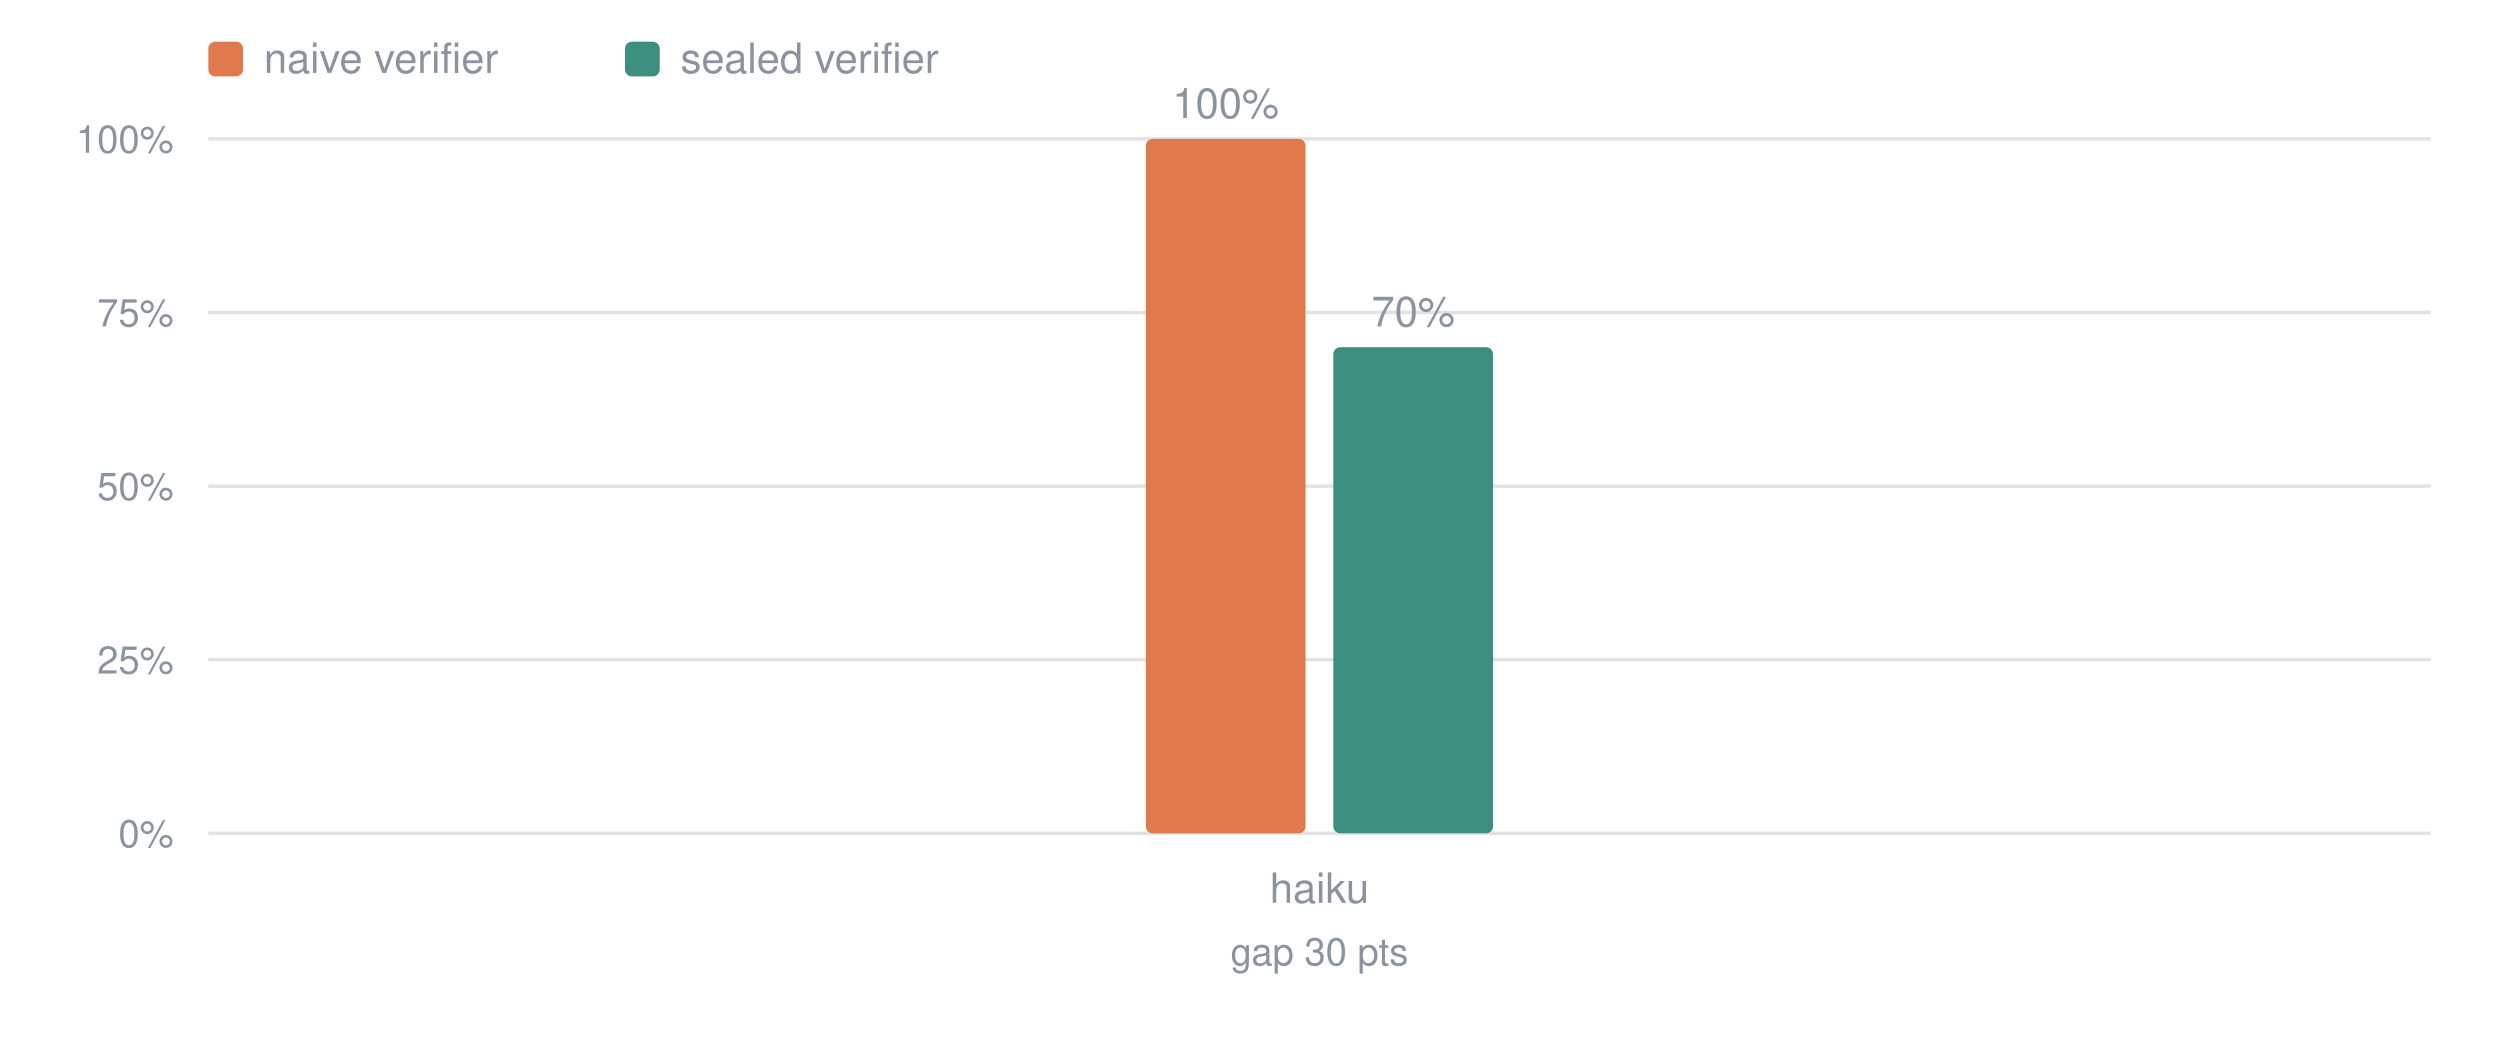
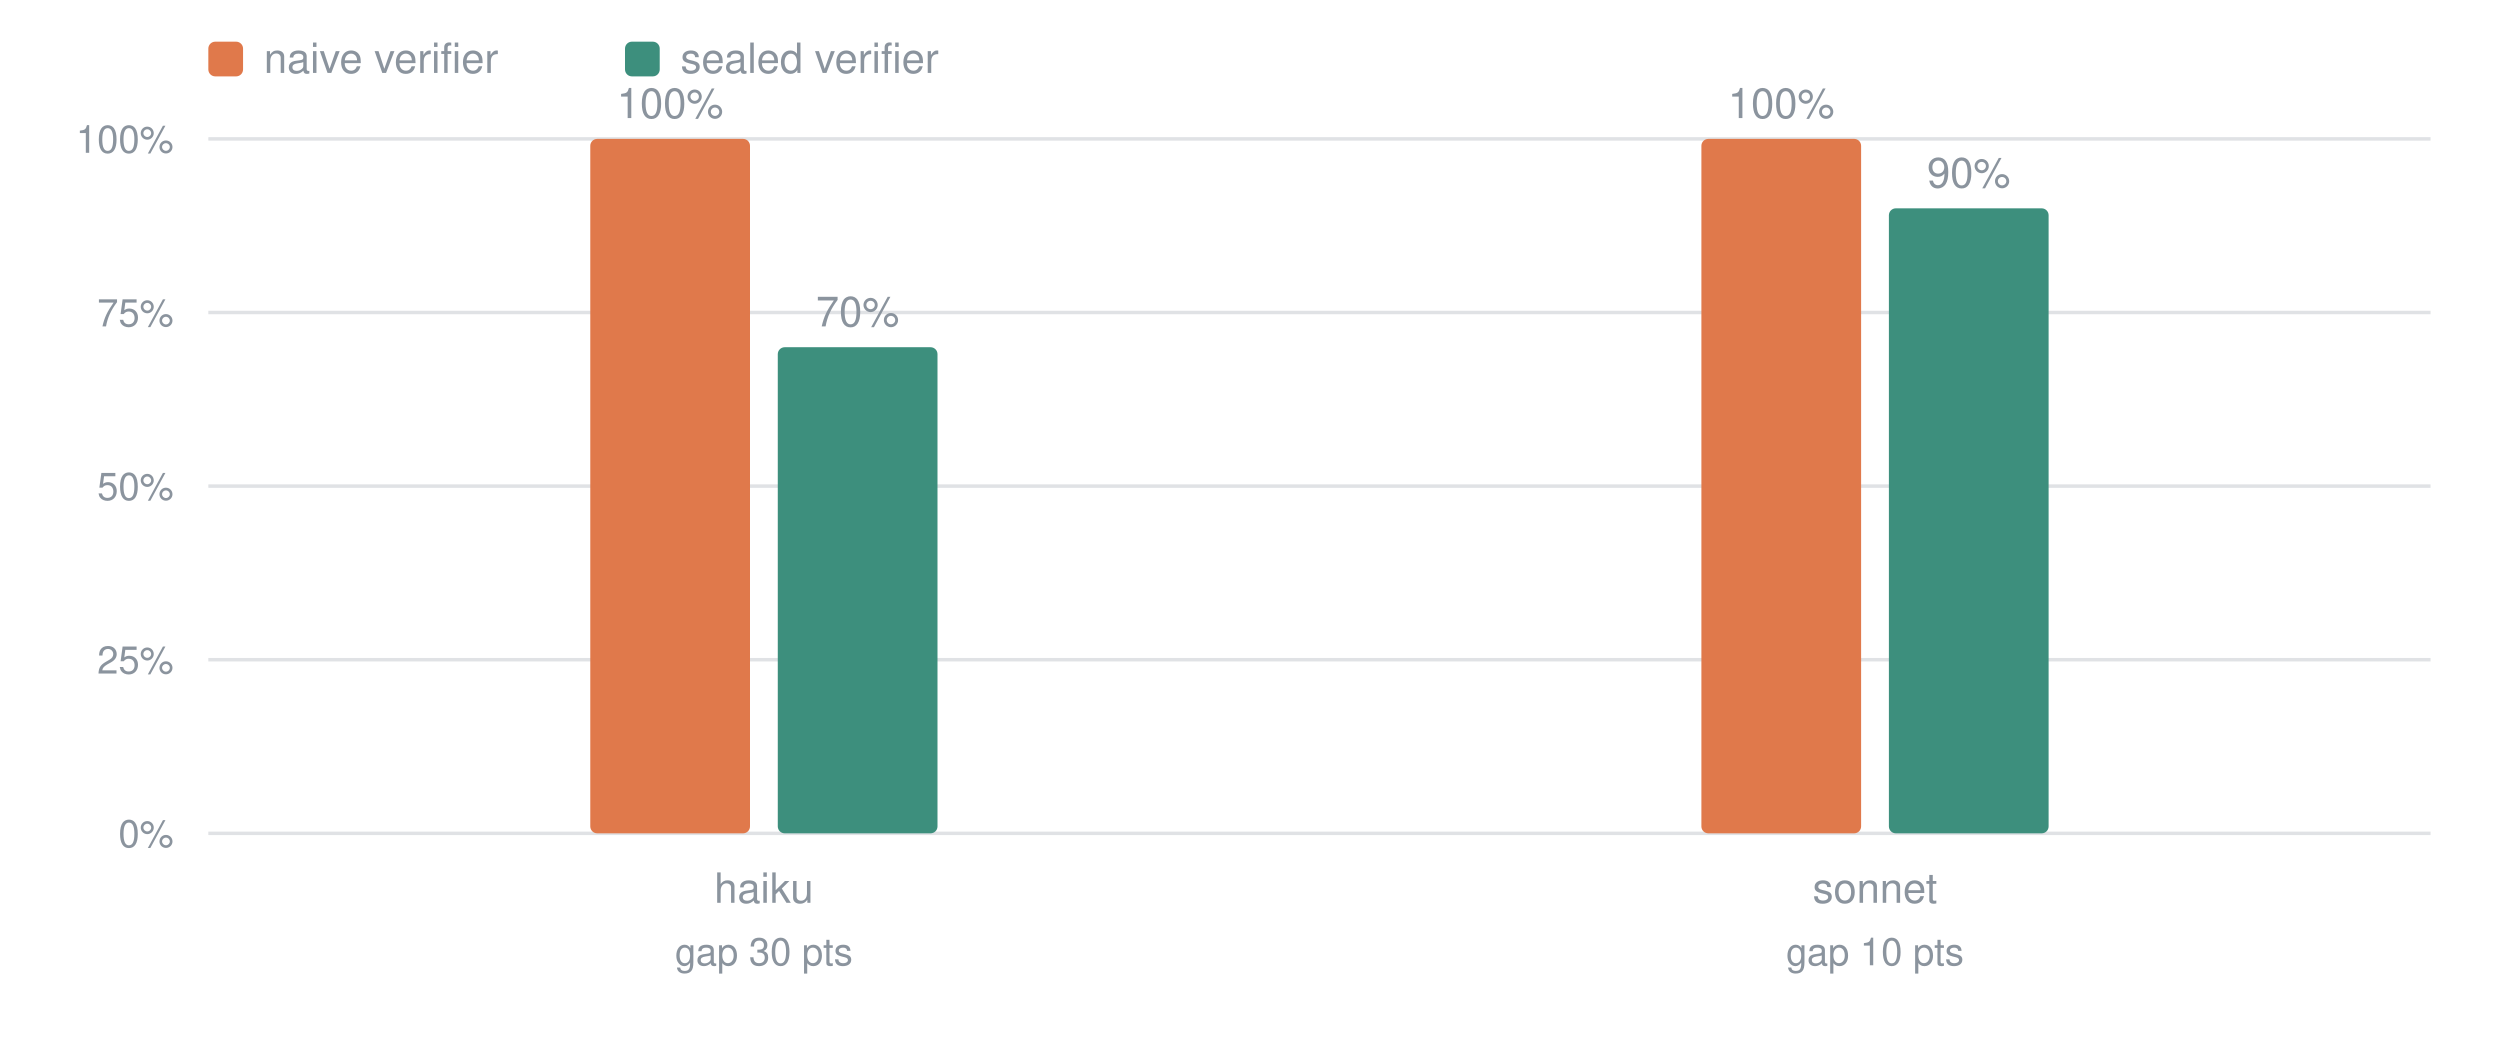
<svg xmlns="http://www.w3.org/2000/svg" viewBox="0 0 720 300" width="720" height="300" font-family="-apple-system,Segoe UI,Helvetica,Arial,sans-serif">
  <line x1="60" y1="240.0" x2="700" y2="240.0" stroke="#8b949e44" />
  <text x="50" y="244.0" font-size="11" fill="#8b949e" text-anchor="end">0%</text>
  <line x1="60" y1="190.0" x2="700" y2="190.0" stroke="#8b949e44" />
  <text x="50" y="194.0" font-size="11" fill="#8b949e" text-anchor="end">25%</text>
  <line x1="60" y1="140.0" x2="700" y2="140.0" stroke="#8b949e44" />
  <text x="50" y="144.0" font-size="11" fill="#8b949e" text-anchor="end">50%</text>
  <line x1="60" y1="90.0" x2="700" y2="90.0" stroke="#8b949e44" />
  <text x="50" y="94.0" font-size="11" fill="#8b949e" text-anchor="end">75%</text>
  <line x1="60" y1="40.0" x2="700" y2="40.0" stroke="#8b949e44" />
  <text x="50" y="44.0" font-size="11" fill="#8b949e" text-anchor="end">100%</text>
-   <rect x="330.0" y="40.0" width="46.0" height="200.0" fill="#e0794b" rx="2" />
-   <text x="353.0" y="34.0" font-size="12" fill="#8b949e" text-anchor="middle">100%</text>
-   <rect x="384.0" y="100.0" width="46.0" height="140.0" fill="#3d8f7d" rx="2" />
-   <text x="407.0" y="94.0" font-size="12" fill="#8b949e" text-anchor="middle">70%</text>
-   <text x="380.0" y="260.0" font-size="12" fill="#8b949e" text-anchor="middle">haiku</text>
-   <text x="380.0" y="278.0" font-size="11" fill="#8b949e" text-anchor="middle">gap 30 pts</text>
+   <rect x="170.0" y="40.0" width="46.0" height="200.0" fill="#e0794b" rx="2" />
+   <text x="193.0" y="34.0" font-size="12" fill="#8b949e" text-anchor="middle">100%</text>
+   <rect x="224.0" y="100.0" width="46.0" height="140.0" fill="#3d8f7d" rx="2" />
+   <text x="247.0" y="94.0" font-size="12" fill="#8b949e" text-anchor="middle">70%</text>
+   <text x="220.0" y="260.0" font-size="12" fill="#8b949e" text-anchor="middle">haiku</text>
+   <text x="220.0" y="278.0" font-size="11" fill="#8b949e" text-anchor="middle">gap 30 pts</text>
+   <rect x="490.0" y="40.0" width="46.0" height="200.0" fill="#e0794b" rx="2" />
+   <text x="513.0" y="34.0" font-size="12" fill="#8b949e" text-anchor="middle">100%</text>
+   <rect x="544.0" y="60.0" width="46.0" height="180.0" fill="#3d8f7d" rx="2" />
+   <text x="567.0" y="54.0" font-size="12" fill="#8b949e" text-anchor="middle">90%</text>
+   <text x="540.0" y="260.0" font-size="12" fill="#8b949e" text-anchor="middle">sonnet</text>
+   <text x="540.0" y="278.0" font-size="11" fill="#8b949e" text-anchor="middle">gap 10 pts</text>
  <rect x="60" y="12" width="10" height="10" fill="#e0794b" rx="2" />
  <text x="76" y="21" font-size="12" fill="#8b949e">naive verifier</text>
  <rect x="180" y="12" width="10" height="10" fill="#3d8f7d" rx="2" />
  <text x="196" y="21" font-size="12" fill="#8b949e">sealed verifier</text>
</svg>
